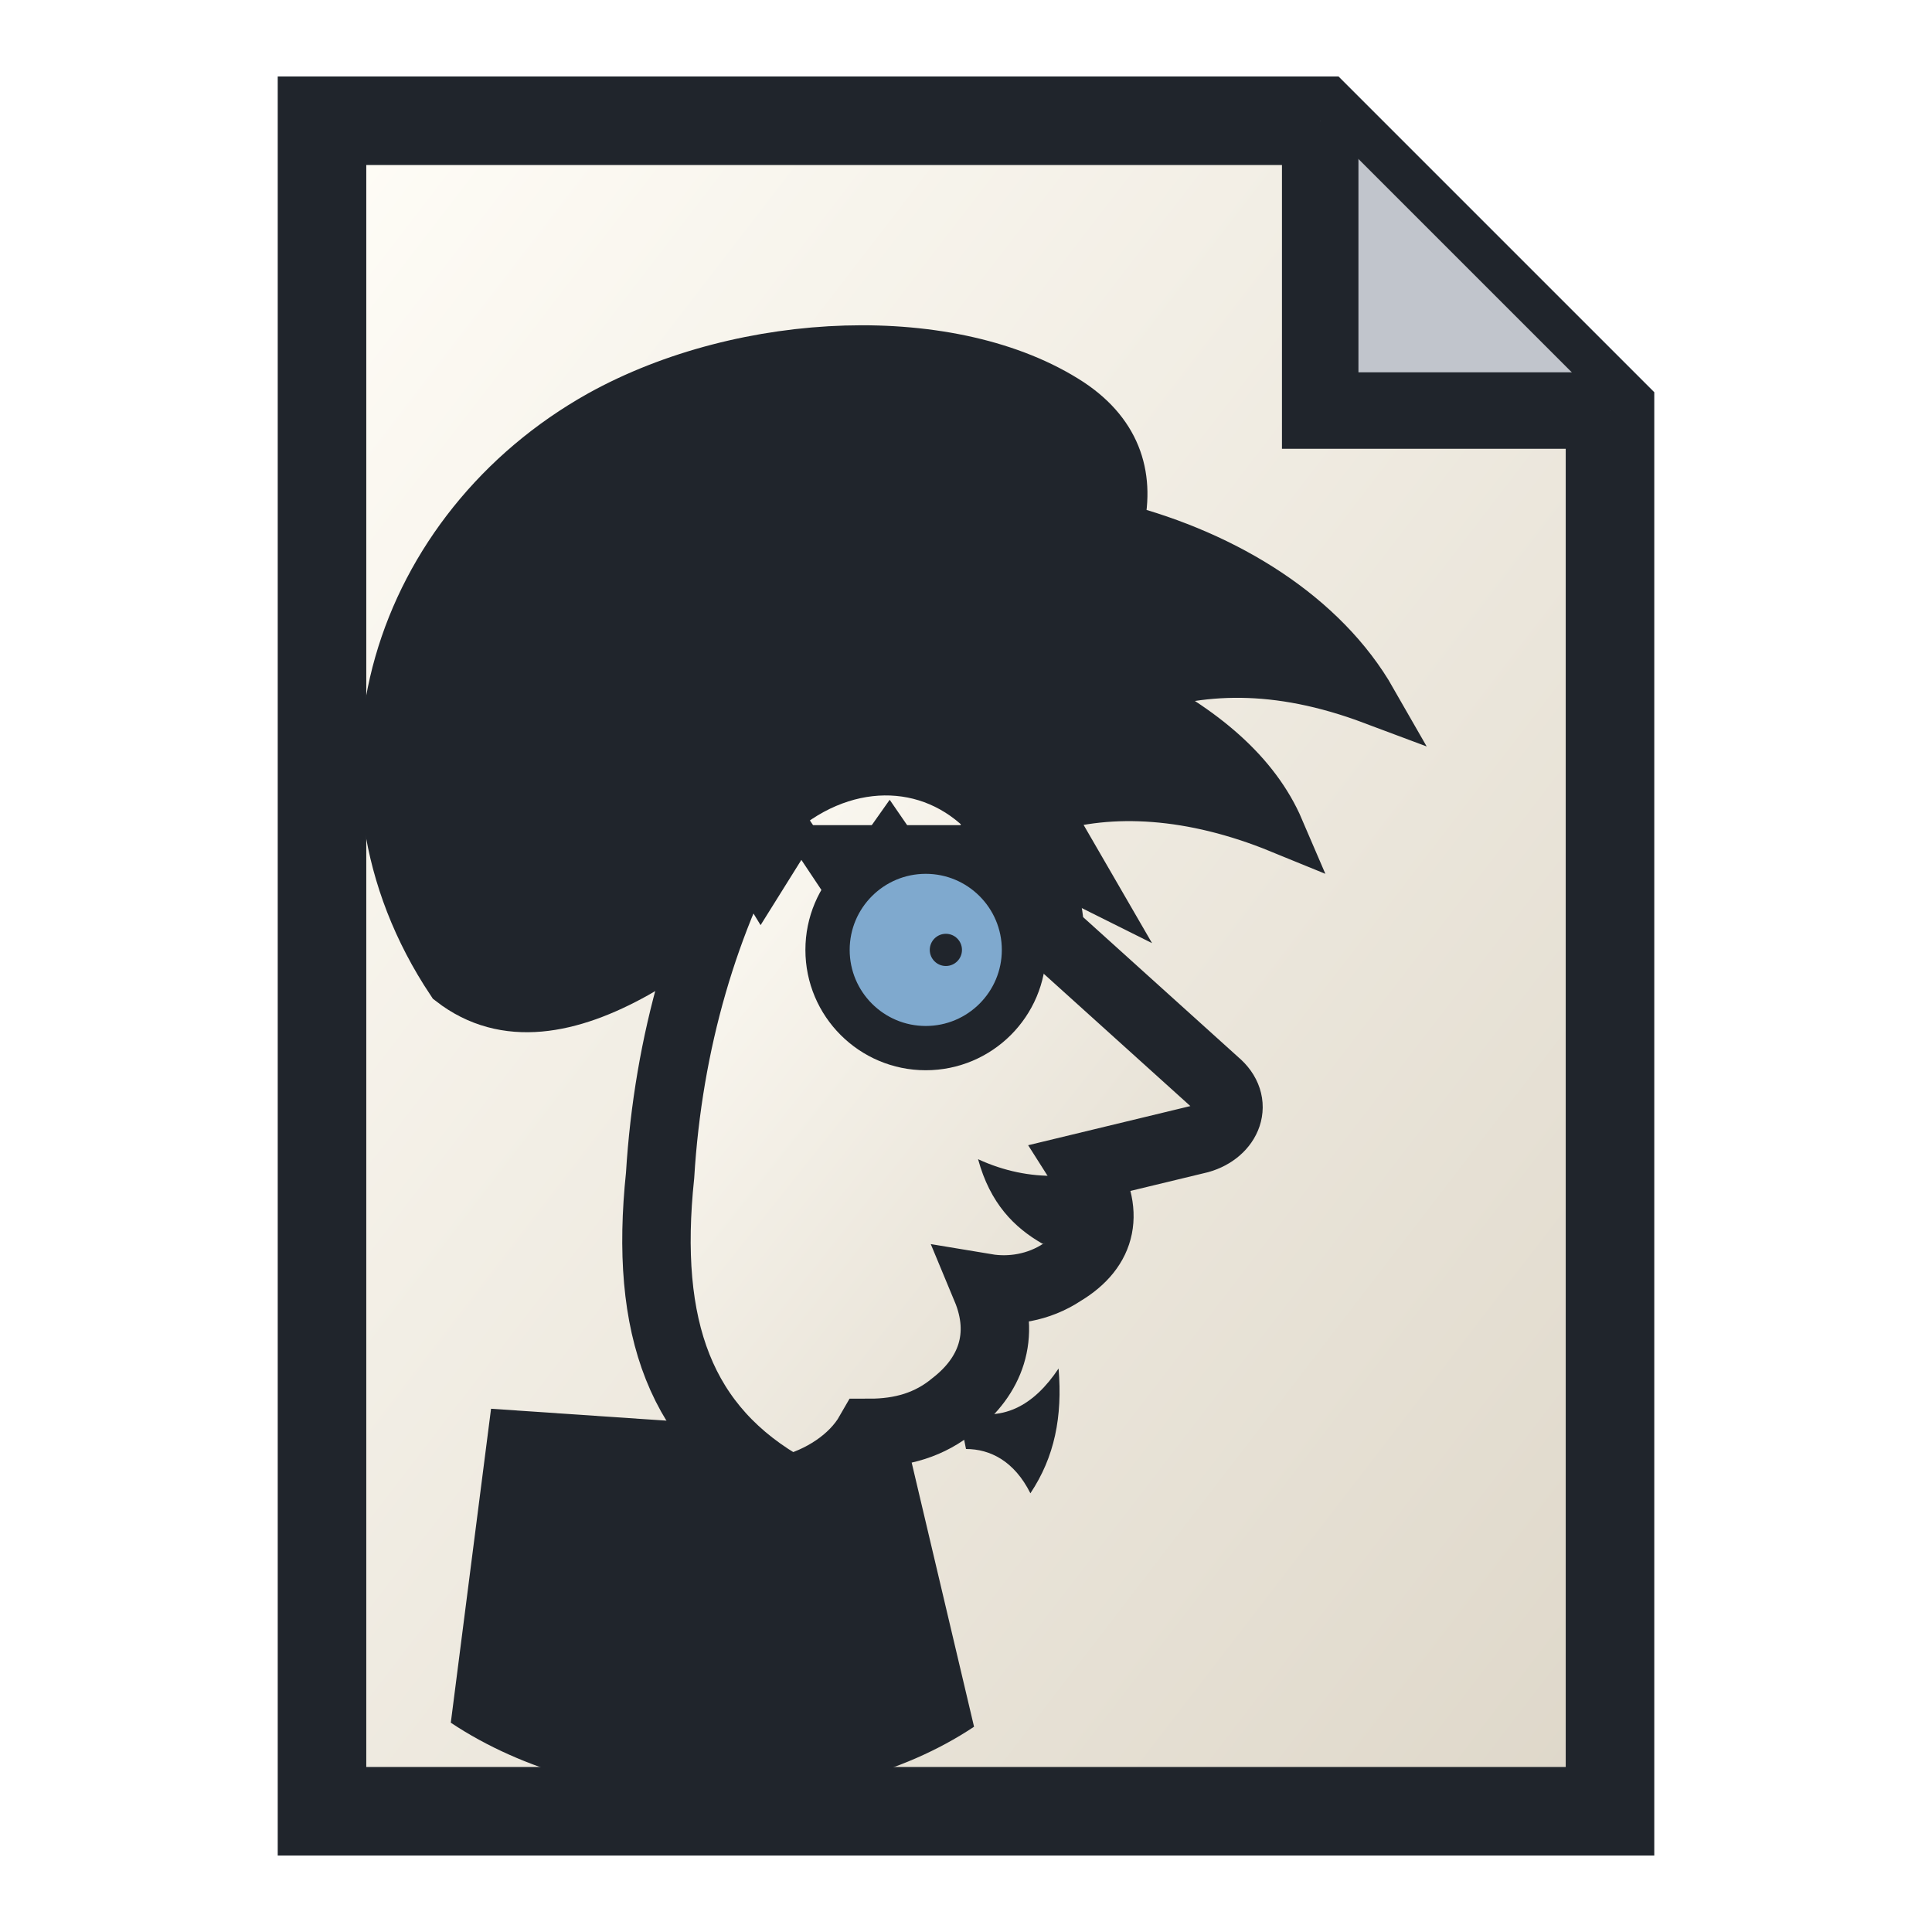
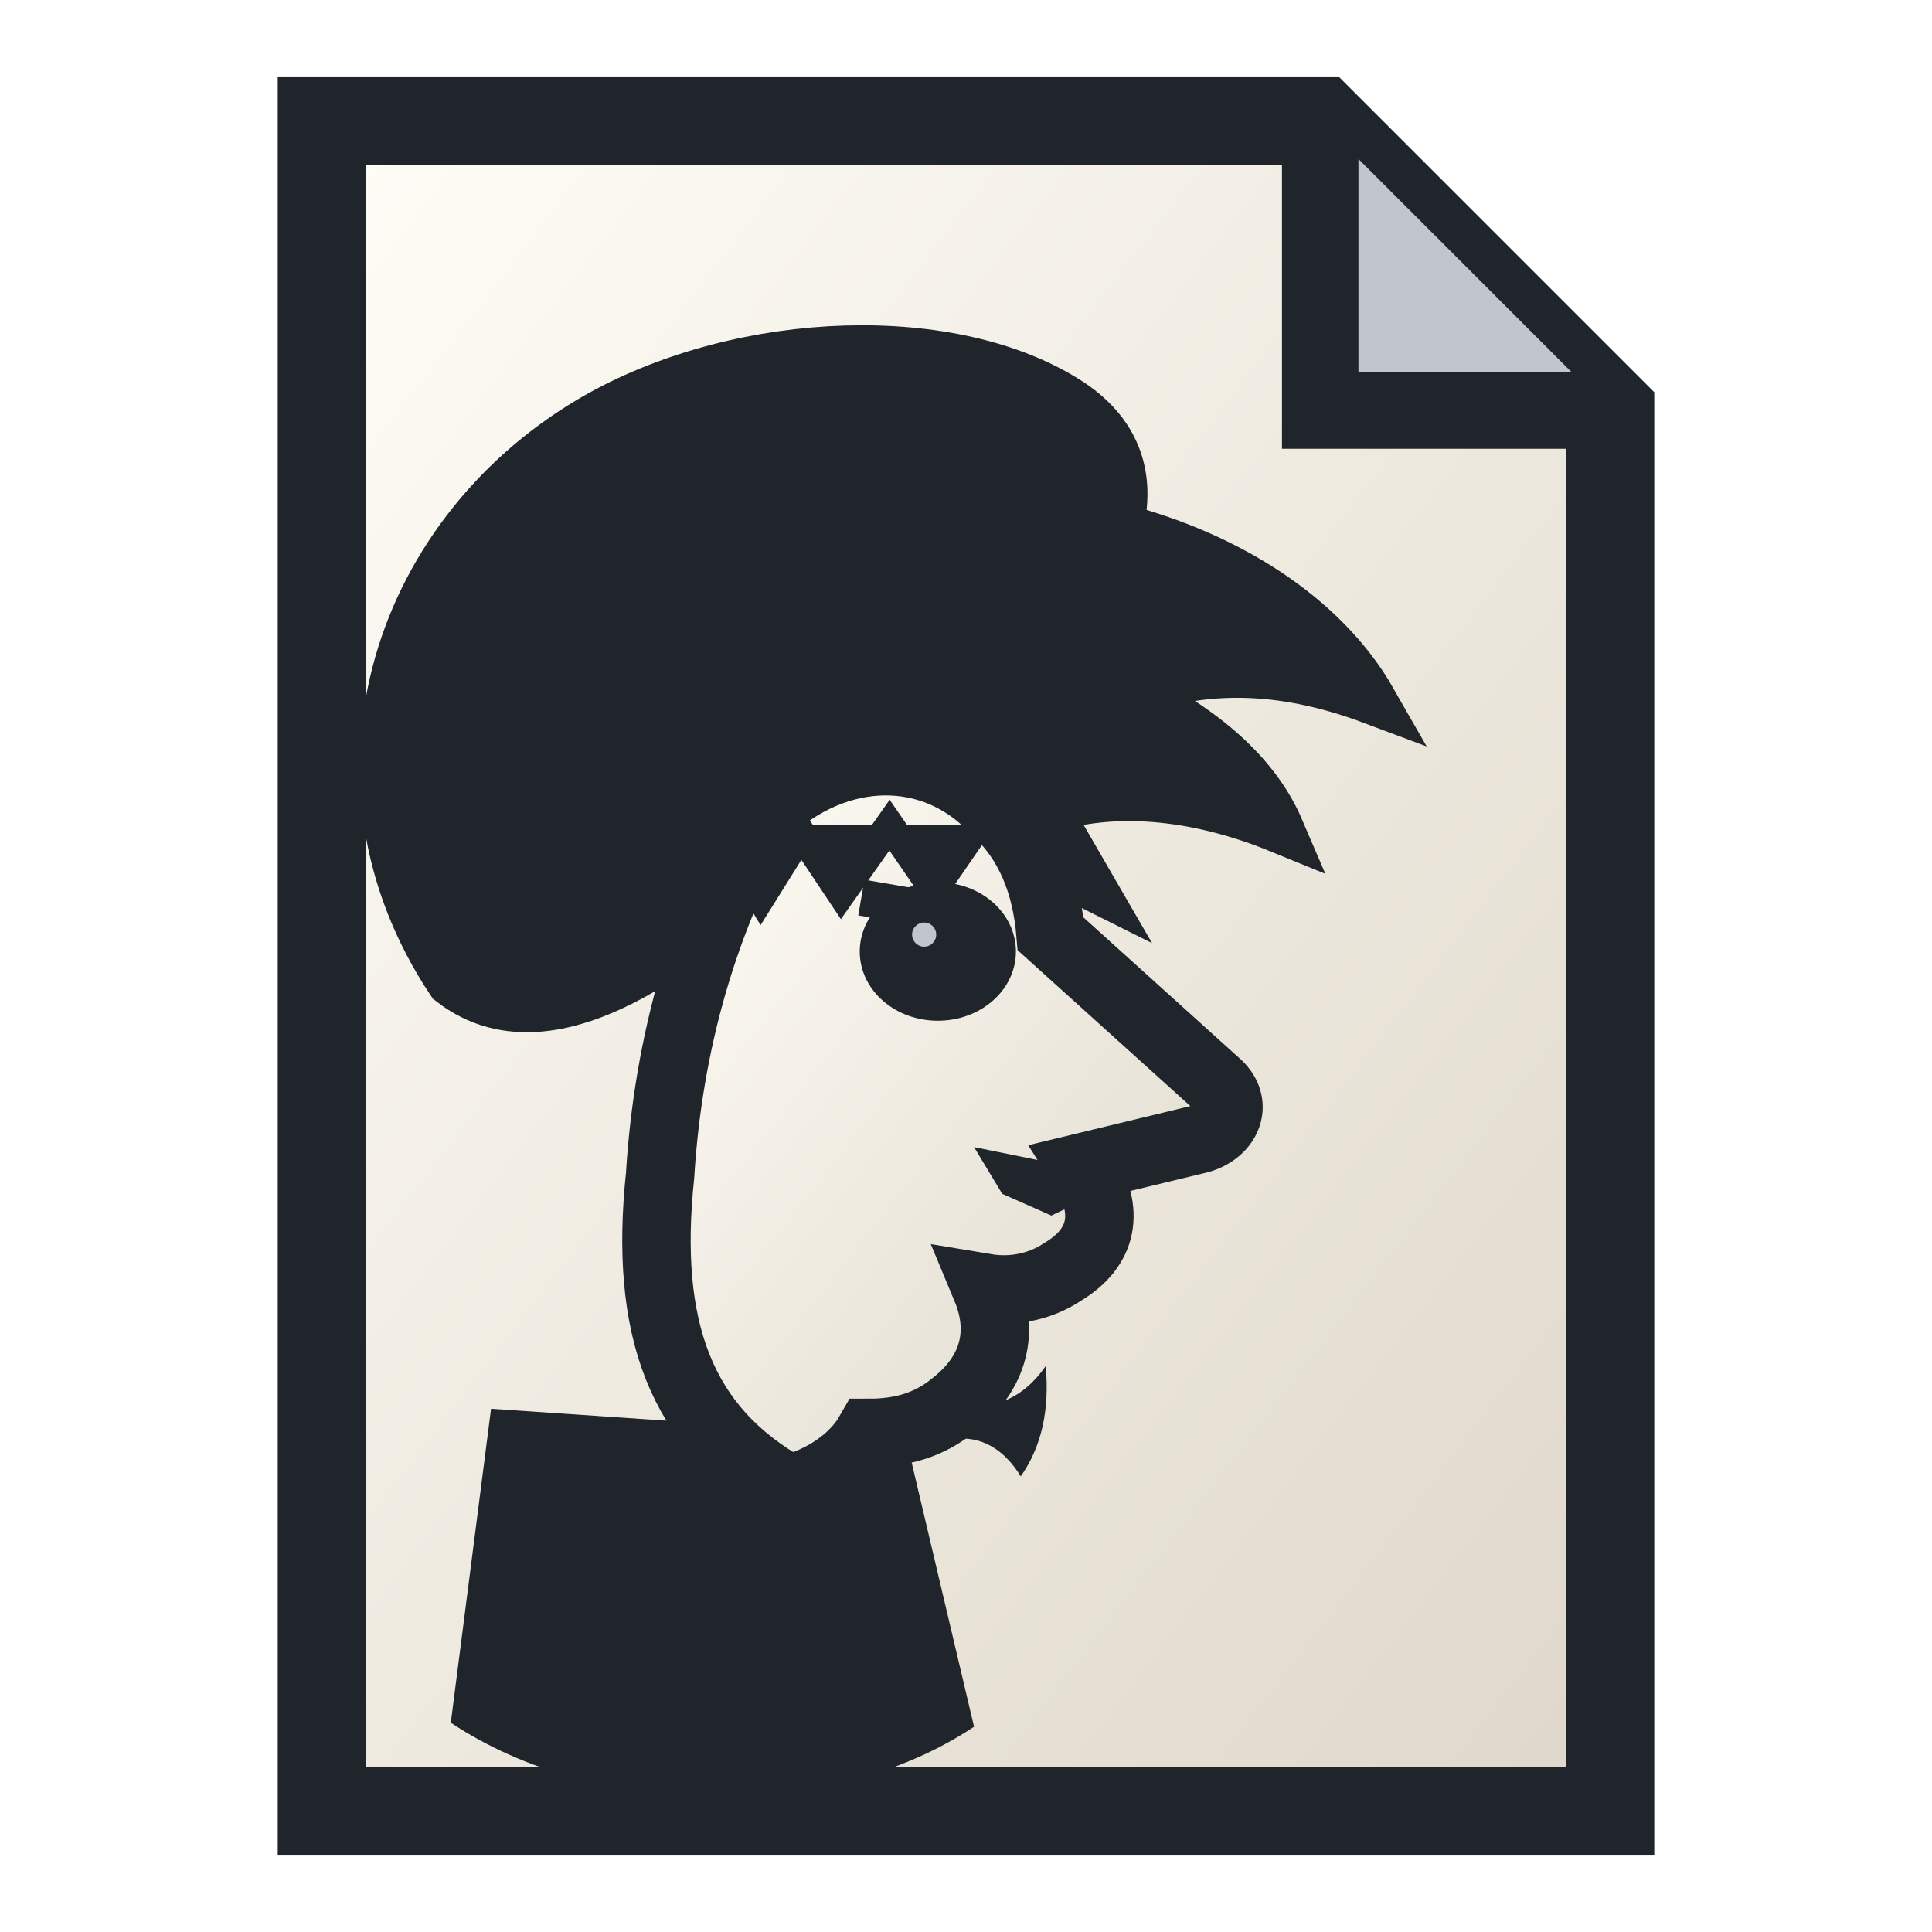
<svg xmlns="http://www.w3.org/2000/svg" width="24" height="24" viewBox="0 0 24 24">
  <defs>
    <linearGradient id="p" x2="1" y2="1">
      <stop stop-color="#fffdf7" />
      <stop offset="1" stop-color="#ded7c9" />
    </linearGradient>
  </defs>
  <path d="M4 1.5h12.4L20 5.1v17.4H4Z" fill="url(#p)" stroke="#20252c" stroke-width="1.1" />
  <path d="M16.4 1.5v3.6H20" fill="#c1c5cc" stroke="#20252c" stroke-width=".95" />
  <path d="m6.1 17.5-.5 3.9c1.8 1.2 4.7 1.25 6.5.05l-.85-3.6Z" fill="#20252c" />
  <path d="M5.6 12.2c-1.7-2.55-.65-5.65 1.85-7.05 1.8-1 4.4-1.1 5.85-.15.6.4.75.95.6 1.55 1.35.35 2.55 1.1 3.15 2.15-1.2-.45-2.15-.4-3-.1.9.45 1.55 1 1.85 1.7-1.1-.45-2.1-.5-2.9-.25l.55.95c-1.2-.6-2.35-.8-3.45-.65-1.2 1.15-3.15 2.9-4.5 1.85Z" fill="#20252c" stroke="#20252c" stroke-width=".6" />
  <path d="M9.5 10.1c.9-.85 2.1-.85 2.85-.05.45.4.65.95.7 1.55l2.05 1.85c.3.25.15.6-.2.7l-1.45.35c.35.55.25 1-.25 1.3-.3.2-.65.25-.95.2.25.6.05 1.1-.4 1.45-.3.25-.65.35-1.05.35-.2.35-.6.6-1 .7-1.35-.75-1.8-2-1.6-3.9.1-1.65.55-3.2 1.3-4.5Z" fill="url(#p)" stroke="#20252c" stroke-width=".85" />
  <path d="m8.9 10.25.55.9.5-.8.5.75.6-.85.55.8.55-.8" fill="#20252c" stroke="#20252c" stroke-width=".36" />
-   <circle cx="11.5" cy="11.8" r="1.22" fill="#7fa9ce" stroke="#20252c" stroke-width=".55" />
-   <circle cx="11.75" cy="11.8" r=".2" fill="#20252c" />
-   <path d="M12.15 14.4c.65.3 1.3.25 1.85 0-.2.6-.6.95-1.05 1.05-.35-.2-.65-.5-.8-1.05Zm-.25 3.1c.55.2.95-.05 1.25-.5.05.6-.05 1.1-.35 1.55-.2-.4-.5-.55-.8-.55Z" fill="#20252c" />
+   <path d="m10.7 11.15 1.22.21" stroke="#20252c" stroke-width=".45" />
+   <ellipse cx="11.65" cy="11.82" rx=".77" ry=".66" fill="#20252c" stroke="#20252c" stroke-width=".4" />
+   <circle cx="11.48" cy="11.61" r=".15" fill="#c1c5cc" />
+   <path d="m12.1 14.25.84.17 1.07-.19-.3.56-.65.31-.61-.27Z" fill="#20252c" />
+   <path d="M11.85 17.4c.48.16.87-.04 1.14-.43.05.54-.05 1-.31 1.37-.19-.31-.44-.47-.73-.47Z" fill="#20252c" />
</svg>
